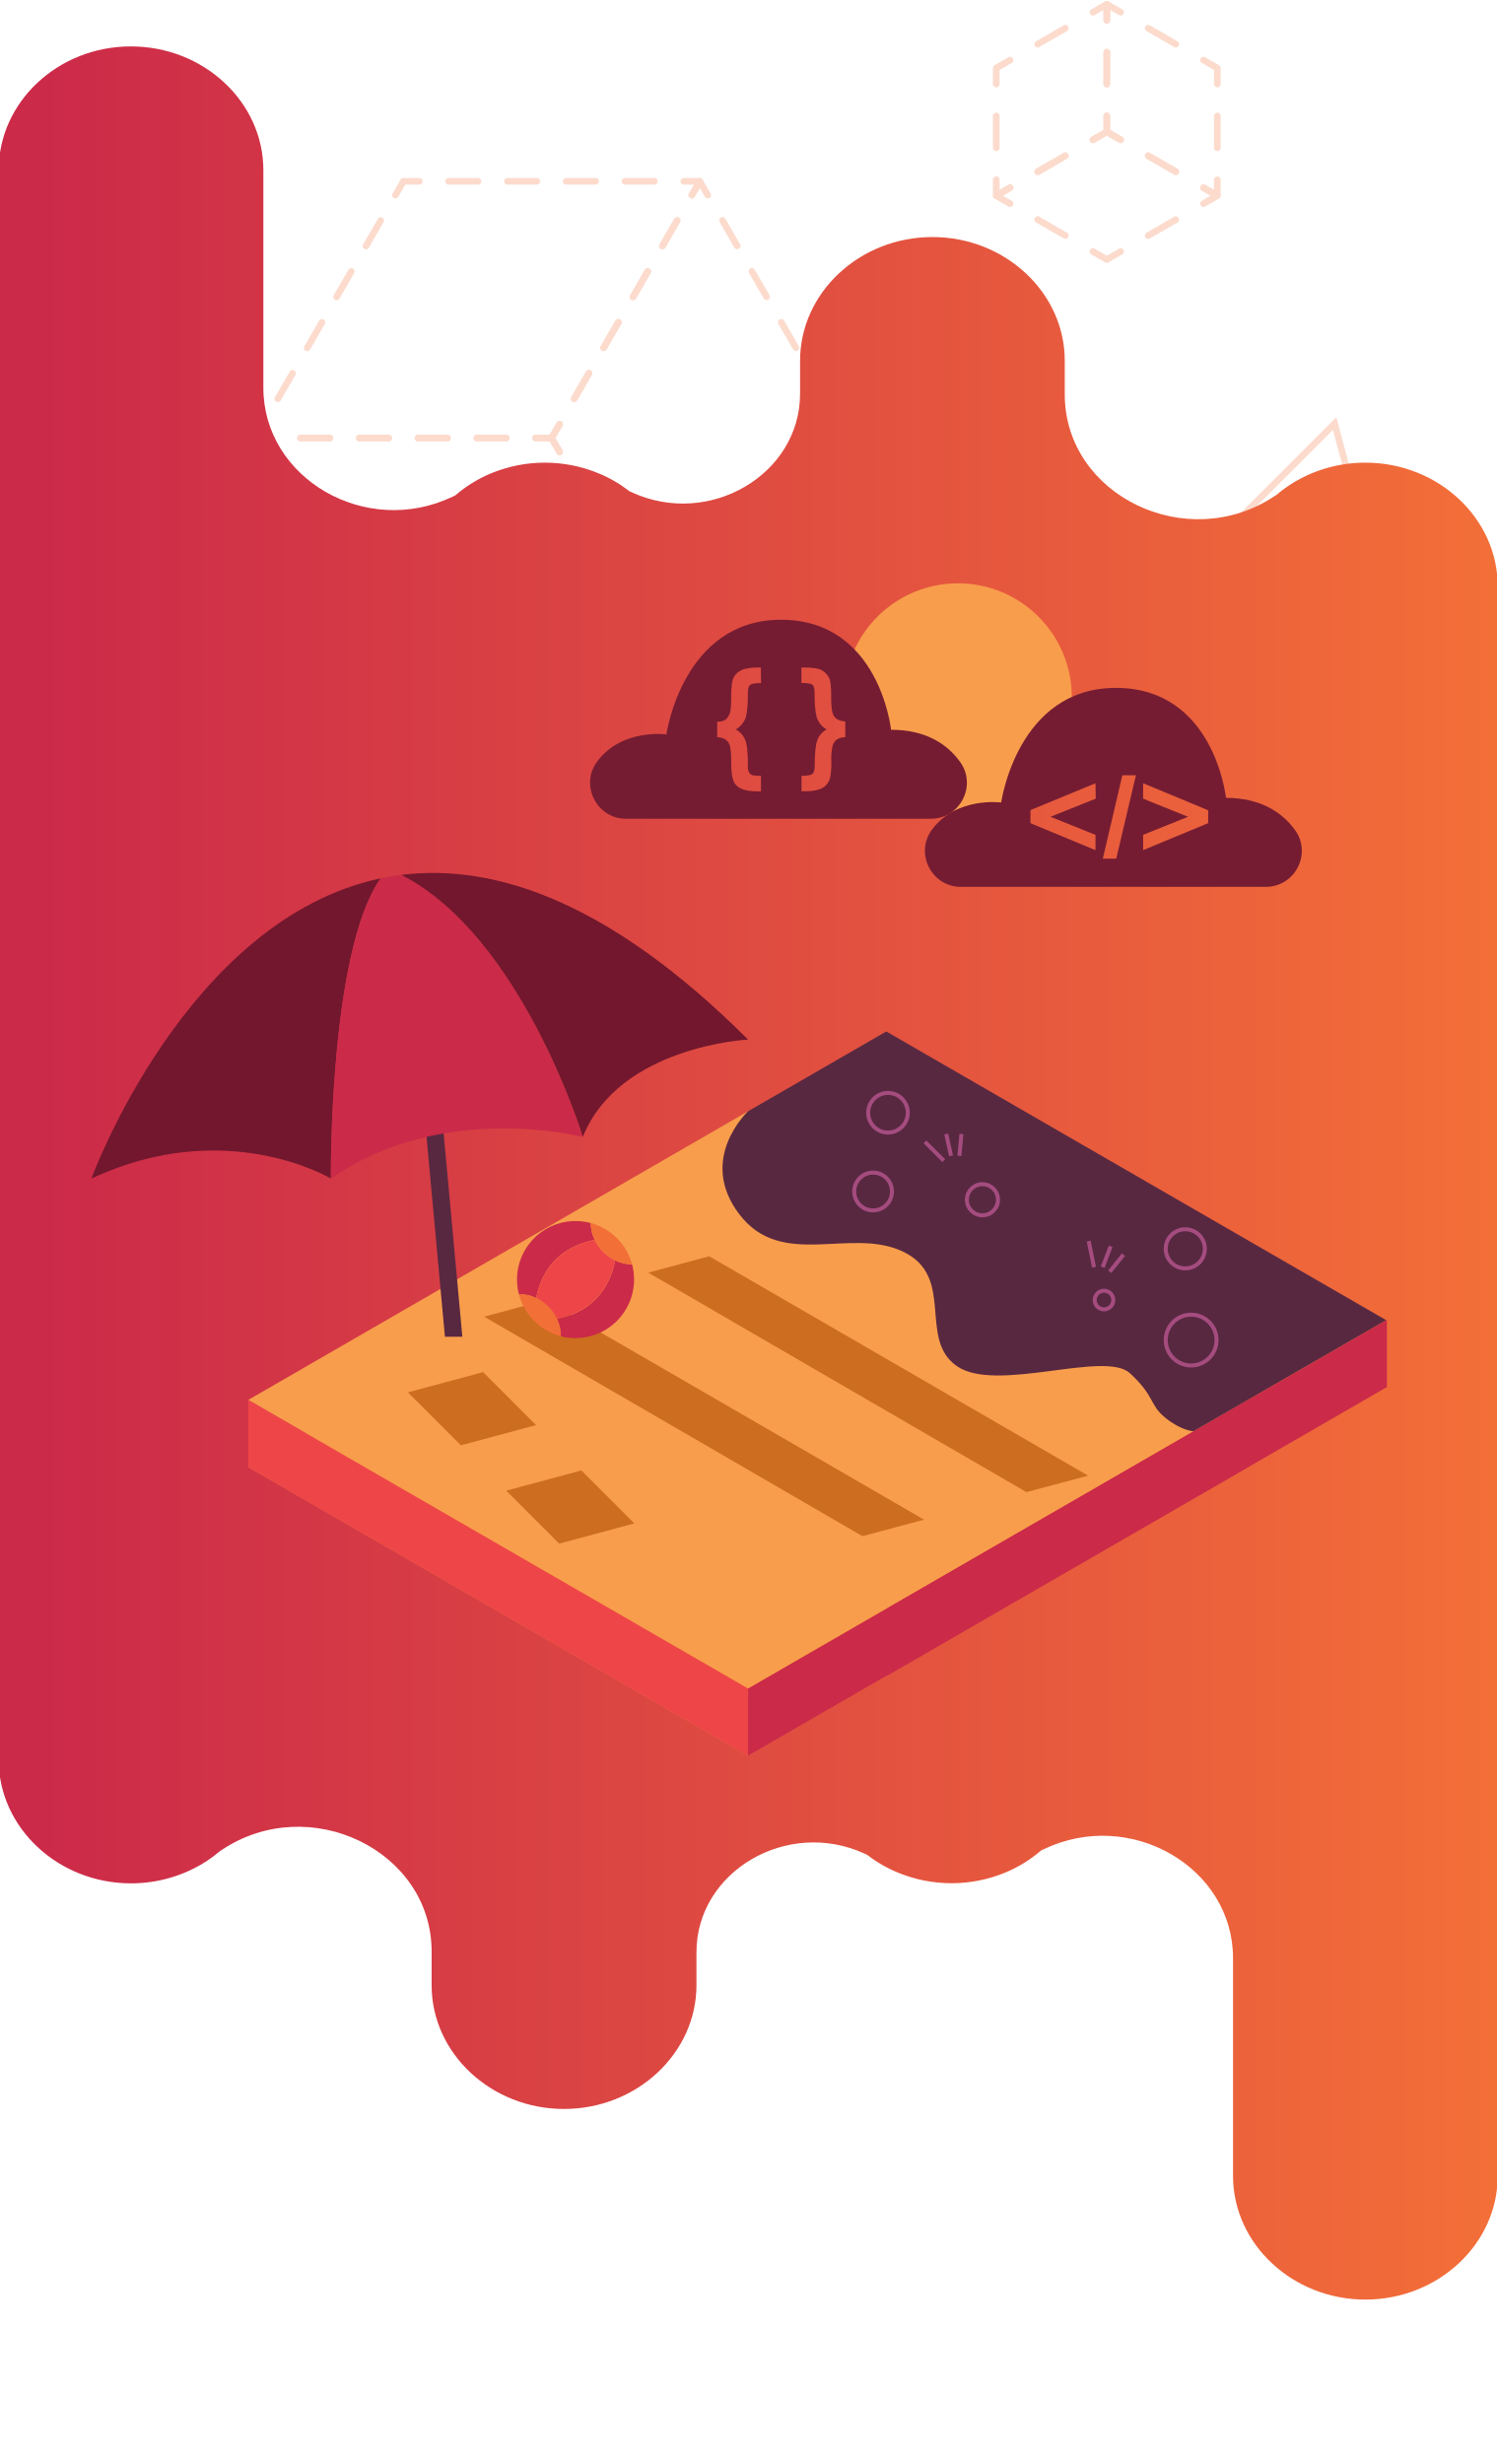
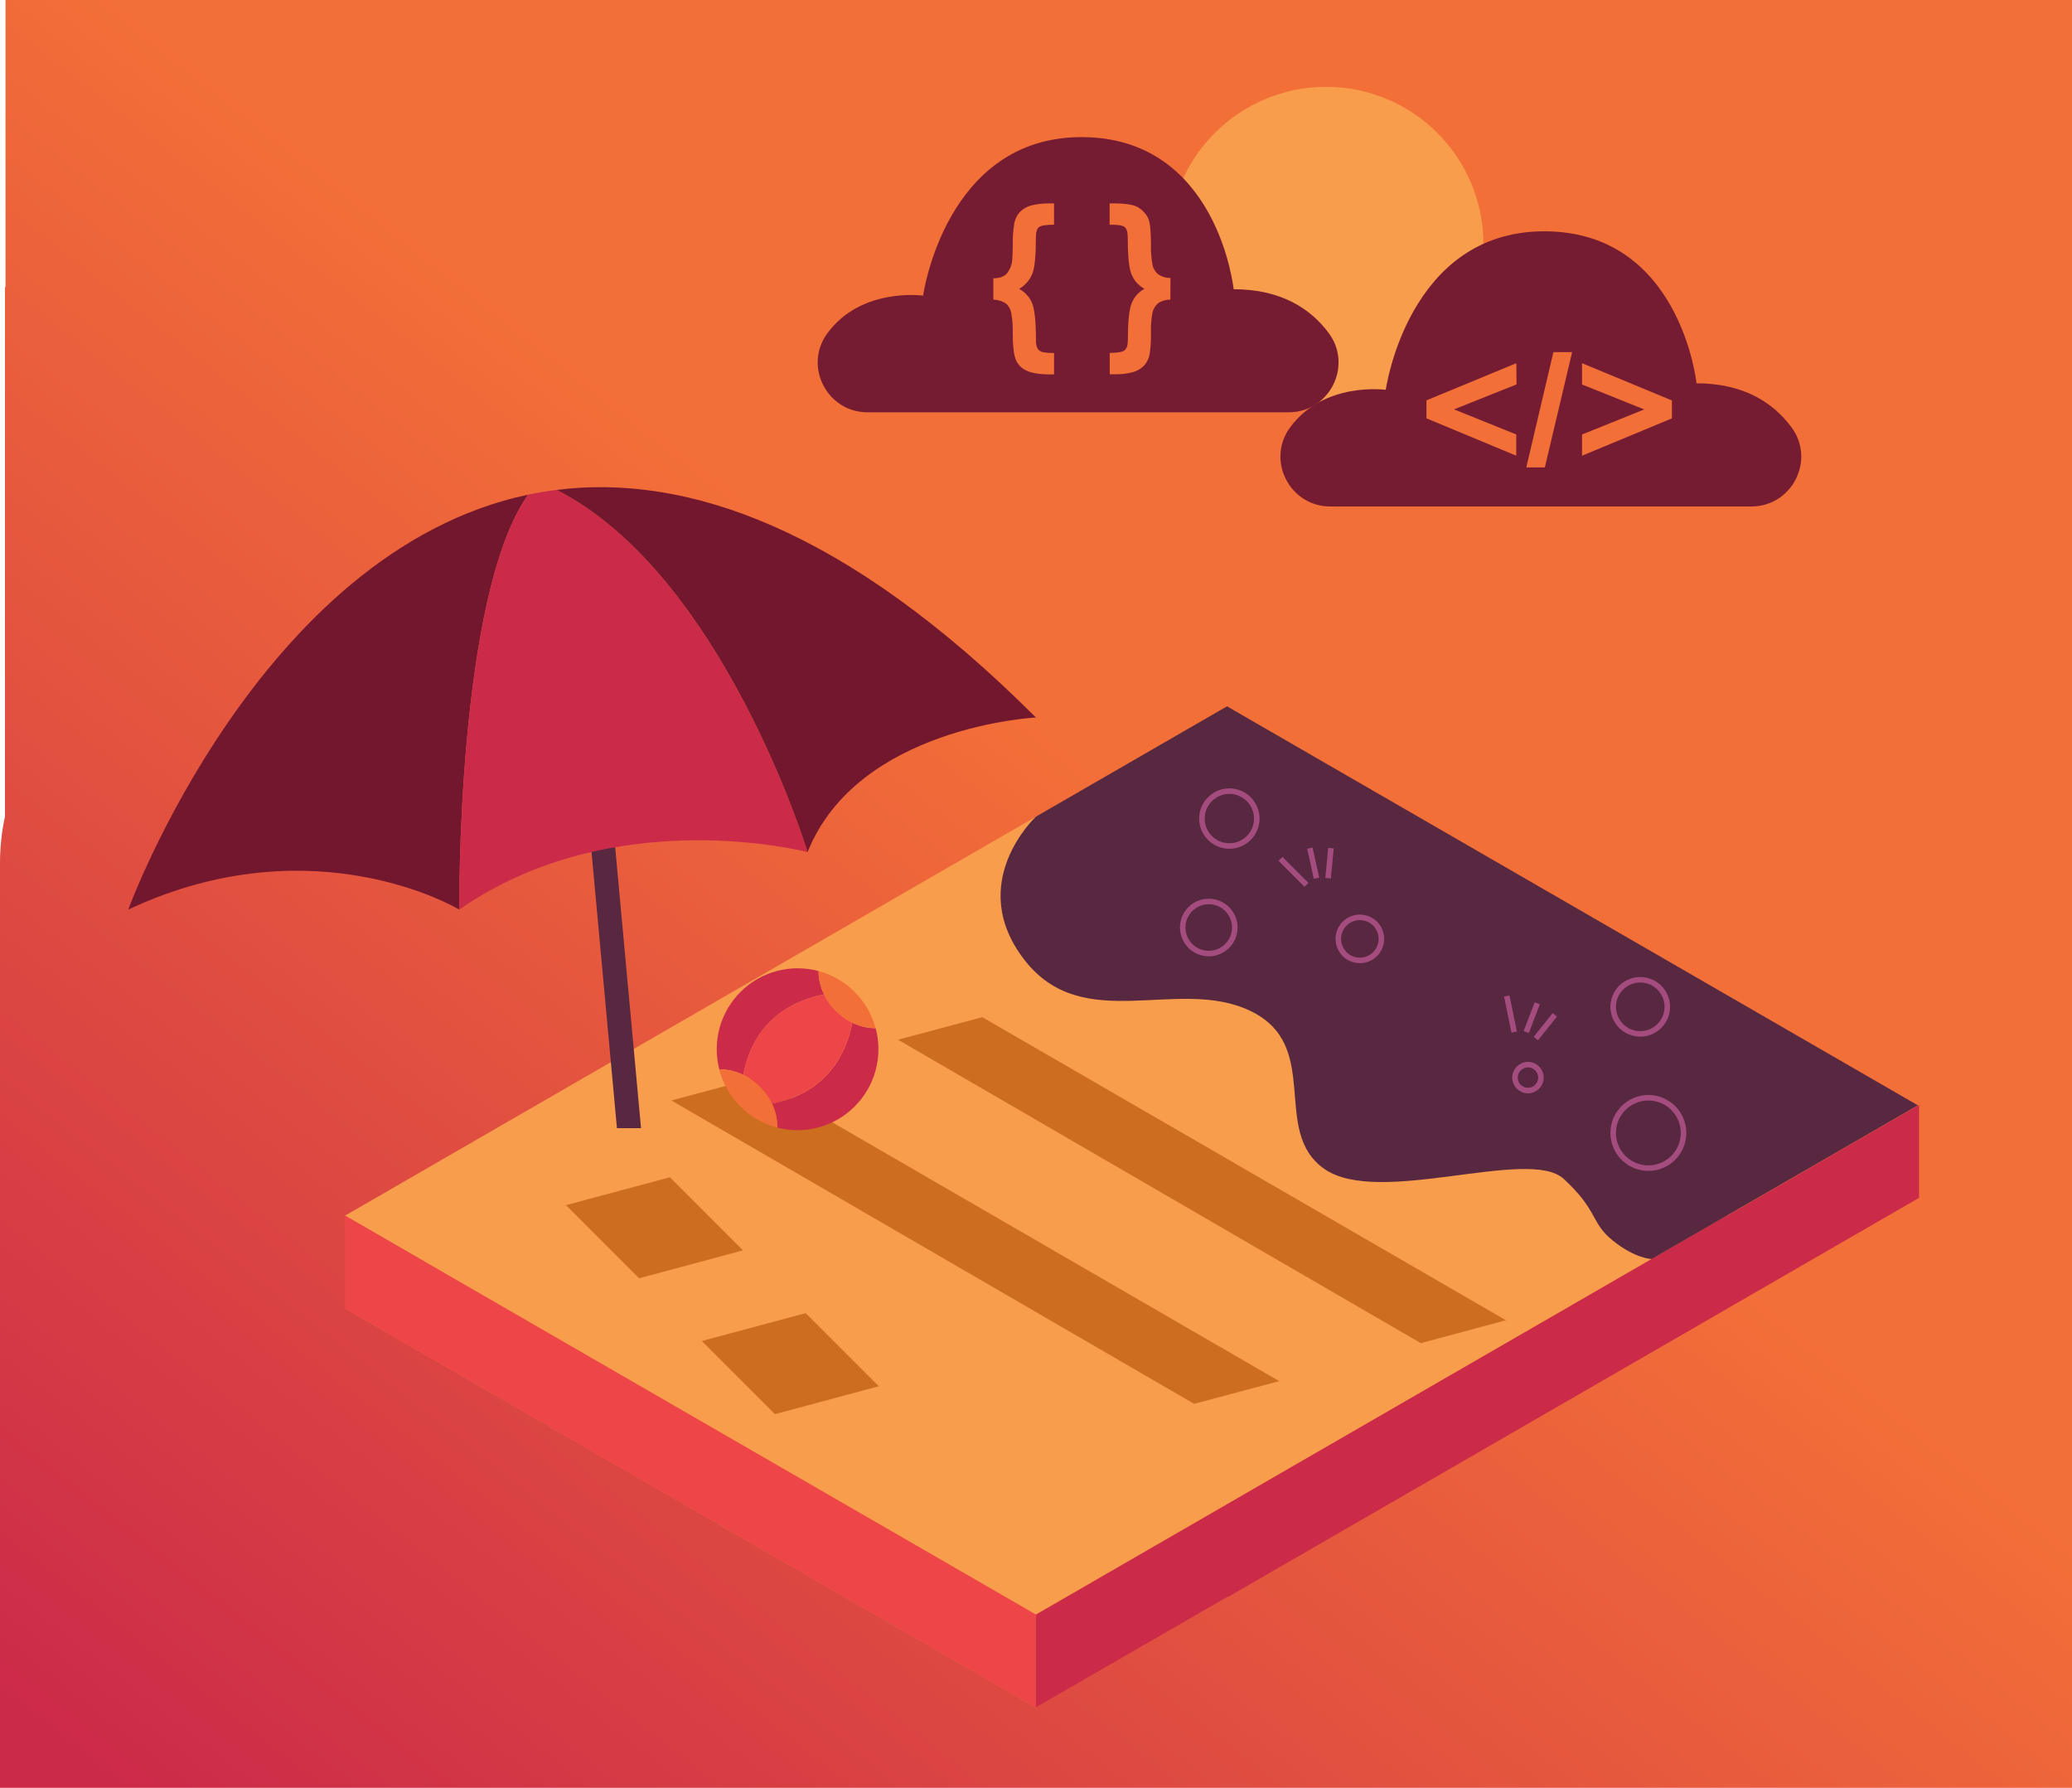
- <svg xmlns="http://www.w3.org/2000/svg" version="1.1" id="Layer_1" x="0px" y="0px" viewBox="0 0 1125 1852.3" style="enable-background:new 0 0 1125 1852.3;" xml:space="preserve">
-   <style type="text/css">
- 	.st0{opacity:0.25;}
- 	.st1{fill:none;stroke:#F36F38;stroke-width:5;stroke-miterlimit:10;}
- 	
- 		.st2{opacity:0.25;fill:none;stroke:#F36F38;stroke-width:5;stroke-linecap:round;stroke-linejoin:round;enable-background:new    ;}
- 	.st3{fill:none;stroke:#F36F38;stroke-width:5;stroke-linecap:round;stroke-linejoin:round;}
- 	.st4{fill:none;stroke:#F36F38;stroke-width:5;stroke-linecap:round;stroke-linejoin:round;stroke-dasharray:22.1,22.1;}
- 	.st5{fill:none;stroke:#F36F38;stroke-width:5;stroke-linecap:round;stroke-linejoin:round;stroke-dasharray:23.97,23.97;}
- 	.st6{fill:url(#SVGID_1_);}
- 	.st7{fill:#F26F38;}
- 	.st8{fill:#F89D4C;}
- 	.st9{fill:#EE4648;}
- 	.st10{fill:#CB2A49;}
- 	.st11{fill:#582841;}
- 	.st12{fill:#72172D;}
- 	.st13{fill:#751C32;}
- 	.st14{fill:#CC6D1F;}
- 	.st15{fill:none;stroke:#A54C7F;stroke-width:3;stroke-miterlimit:10;}
- </style>
-   <g class="st0">
-     <polygon class="st1" points="1045.4,475.3 1003.4,318.4 888.5,433.3  " />
-     <polygon class="st1" points="532.6,672.8 607.5,952.3 812.1,747.7  " />
-   </g>
-   <circle class="st2" cx="238.5" cy="706.9" r="62.1" />
-   <g class="st0">
-     <polyline class="st3" points="631.5,339.7 637.5,329.3 631.5,318.9  " />
-     <line class="st4" x1="620.5" y1="299.7" x2="537.7" y2="156.2" />
-     <polyline class="st3" points="532.1,146.7 526.1,136.3 520.1,146.7  " />
-     <line class="st4" x1="509.1" y1="165.8" x2="426.2" y2="309.3" />
-     <polyline class="st3" points="420.7,318.9 414.7,329.3 420.7,339.7  " />
-     <line class="st4" x1="431.7" y1="358.8" x2="514.6" y2="502.3" />
-     <polyline class="st3" points="520.1,511.9 526.1,522.3 532.1,511.9  " />
-     <line class="st4" x1="543.2" y1="492.8" x2="626" y2="349.2" />
-     <polyline class="st3" points="520.1,146.7 526.1,136.3 514.1,136.3  " />
-     <line class="st4" x1="492" y1="136.3" x2="326.3" y2="136.3" />
-     <polyline class="st3" points="315.3,136.3 303.3,136.3 297.3,146.7  " />
-     <line class="st4" x1="286.2" y1="165.8" x2="203.4" y2="309.3" />
-     <polyline class="st3" points="197.8,318.9 191.8,329.3 203.8,329.3  " />
-     <line class="st4" x1="225.9" y1="329.3" x2="391.6" y2="329.3" />
-     <polyline class="st3" points="402.7,329.3 414.7,329.3 420.7,318.9  " />
-     <line class="st4" x1="431.7" y1="299.7" x2="514.6" y2="156.2" />
-     <polyline class="st3" points="420.7,339.7 414.7,329.3 402.7,329.3  " />
-     <line class="st4" x1="380.6" y1="329.3" x2="214.9" y2="329.3" />
-     <polyline class="st3" points="203.8,329.3 191.8,329.3 197.8,339.7  " />
-     <line class="st4" x1="208.9" y1="358.8" x2="291.7" y2="502.3" />
-     <polyline class="st3" points="297.3,511.9 303.3,522.3 315.3,522.3  " />
-     <line class="st4" x1="337.4" y1="522.3" x2="503.1" y2="522.3" />
-     <polyline class="st3" points="514.1,522.3 526.1,522.3 520.1,511.9  " />
-     <line class="st4" x1="509.1" y1="492.8" x2="426.2" y2="349.2" />
-   </g>
-   <g class="st0">
-     <polyline class="st3" points="821.7,189.1 832.1,195.1 842.5,189.1  " />
-     <line class="st5" x1="863.2" y1="177.1" x2="894.4" y2="159.1" />
-     <polyline class="st3" points="904.8,153.1 915.2,147.1 904.8,141.1  " />
-     <line class="st5" x1="884" y1="129.1" x2="852.9" y2="111.1" />
-     <polyline class="st3" points="842.5,105.1 832.1,99.1 821.7,105.1  " />
-     <line class="st5" x1="800.9" y1="117.1" x2="769.8" y2="135.1" />
-     <polyline class="st3" points="759.4,141.1 749,147.1 759.4,153.1  " />
-     <line class="st5" x1="780.2" y1="165.1" x2="811.3" y2="183.1" />
-     <polyline class="st3" points="904.8,141.1 915.2,147.1 915.2,135.1  " />
-     <line class="st5" x1="915.2" y1="111.1" x2="915.2" y2="75.2" />
-     <polyline class="st3" points="915.2,63.2 915.2,51.2 904.8,45.2  " />
-     <line class="st5" x1="884" y1="33.2" x2="852.9" y2="15.2" />
-     <polyline class="st3" points="842.5,9.2 832.1,3.2 832.1,15.2  " />
-     <line class="st5" x1="832.1" y1="39.2" x2="832.1" y2="75.2" />
-     <polyline class="st3" points="832.1,87.1 832.1,99.1 842.5,105.1  " />
-     <line class="st5" x1="863.2" y1="117.1" x2="894.4" y2="135.1" />
-     <polyline class="st3" points="821.7,105.1 832.1,99.1 832.1,87.1  " />
-     <line class="st5" x1="832.1" y1="63.2" x2="832.1" y2="27.2" />
-     <polyline class="st3" points="832.1,15.2 832.1,3.2 821.7,9.2  " />
-     <line class="st5" x1="800.9" y1="21.2" x2="769.8" y2="39.2" />
-     <polyline class="st3" points="759.4,45.2 749,51.2 749,63.2  " />
-     <line class="st5" x1="749" y1="87.2" x2="749" y2="123.1" />
-     <polyline class="st3" points="749,135.1 749,147.1 759.4,141.1  " />
-     <line class="st5" x1="780.2" y1="129.1" x2="811.3" y2="111.1" />
-   </g>
-   <linearGradient id="SVGID_1_" gradientUnits="userSpaceOnUse" x1="-1" y1="970.188" x2="1126.05" y2="970.188" gradientTransform="matrix(1 0 0 -1 0 1852)">
-     <stop offset="3.000000e-02" style="stop-color:#CC2A49" />
-     <stop offset="1" style="stop-color:#F36F38" />
-   </linearGradient>
-   <path class="st6" d="M1026.5,347.8L1026.5,347.8c-20.6,0-40.6,6-57.4,17.1l0,0c-3.3,2.2-6.4,4.5-9.3,7l-1.2,0.8  c-66,44.4-158.1-0.2-158.1-76.2v-25.3c0-51.2-44.8-93-99.5-93l0,0c-54.8,0-99.5,41.9-99.5,93v24.8c0,60.7-68.2,100.9-126.5,74.1  l-1.9-0.9c-7.1-5.5-14.9-10.1-23.4-13.5c-12.6-5.2-26.3-7.9-40.1-7.9l0,0c-13.8,0-27.4,2.7-40.1,7.9c-10,4.1-19.2,9.8-27.2,16.7  l-2.1,1c-65,31.1-142.2-13.6-142.2-81.9V127.9c0-51.2-44.8-93-99.5-93l0,0C43.7,34.8-1,76.7-1,127.9v1194.9c0,51.2,44.8,93,99.5,93  l0,0c20.6,0,40.6-6,57.4-17.1l0,0c3.3-2.2,6.4-4.5,9.3-7l1.2-0.8c66-44.4,158.1,0.2,158.1,76.2v25.3c0,51.2,44.8,93,99.5,93l0,0  c54.8,0,99.6-41.9,99.6-93v-24.8c0-60.7,68.2-100.9,126.5-74.1l1.9,0.9c7.1,5.5,14.9,10,23.3,13.4c12.6,5.2,26.3,7.9,40.1,7.9l0,0  c13.8,0,27.4-2.7,40.1-7.9c10-4.1,19.2-9.8,27.2-16.7l2.1-1c65-31.1,142.2,13.6,142.2,81.9v163.7c0,51.2,44.8,93,99.5,93l0,0  c54.8,0,99.5-41.9,99.5-93V440.9C1126.1,389.7,1081.3,347.8,1026.5,347.8z" />
-   <g>
-     <polygon class="st7" points="562.4,886 186.6,1102.9 562.4,1319.9 938.2,1102.9  " />
-     <polygon class="st8" points="562.4,835.4 186.6,1052.4 562.4,1269.4 938.2,1052.4  " />
-     <polygon class="st9" points="186.6,1052.4 186.6,1102.9 562.4,1319.9 562.4,1269.4  " />
-     <polygon class="st10" points="938.2,1052.4 938.2,1102.9 562.4,1319.9 562.4,1269.4  " />
-     <polygon class="st10" points="1042.7,992.2 1042.7,1042.7 666.9,1259.7 666.9,1209.2  " />
-     <polygon class="st11" points="334.5,1004.9 308.3,720.2 321.4,720.2 347.6,1004.9  " />
-     <path class="st12" d="M286.2,660.3C139.8,691.2,68.7,886,68.7,886c101.3-47.5,180.1,0,180.1,0S247.2,715.4,286.2,660.3z" />
-     <path class="st10" d="M301.7,657.7c-5.3,0.7-10.4,1.5-15.5,2.6c-39,55.1-37.5,225.7-37.5,225.7c84.4-58.8,189.4-31.3,189.4-31.3   S392.1,703.8,301.7,657.7z" />
-     <path class="st12" d="M301.7,657.7c90.4,46,136.5,196.9,136.5,196.9c27.4-68.3,124.2-73.1,124.2-73.1   C458.9,678.1,372.2,648.9,301.7,657.7z" />
-     <path class="st11" d="M1042.1,992.4l-375.8-217l-103.9,60l0,0c-0.5,0.5-38.3,36-6.5,77.5c31.9,41.8,83.7,9.1,123.2,28.1   s10.7,65.4,40.3,86c29.7,20.5,111.1-12.2,130.1,5.3c19,17.5,14.4,23.6,26.6,33.5c12.2,9.9,21.2,10.1,21.2,10.1l14.2-8.2l0,0   L1042.1,992.4z" />
-     <circle class="st8" cx="720.2" cy="524.1" r="85.6" />
-     <path class="st13" d="M921.7,599.8c0,0-8.6-82.7-82.8-82.7s-86.2,86.2-86.2,86.2s-33.7-4.7-52.2,20.6c-13,17.9,0.2,43.2,22.4,42.8   h228.7c22.3,0,35.1-25.5,21.6-43.3C963.5,610.5,947.6,599.8,921.7,599.8z M823.8,600.4l-34,13.6l33.8,13.6v11.5l-48.9-20.3V609   l48.9-20.2L823.8,600.4z M839.2,645.5h-10.1l14.7-62.7H854L839.2,645.5z M908.3,618.8l-48.9,20.3v-11.5l33.8-13.6l-33.8-13.6v-11.6   l48.9,20.3L908.3,618.8z" />
-     <path class="st13" d="M669.9,548.6c0,0-8.6-82.7-82.7-82.7S501,552.1,501,552.1s-33.7-4.7-52.2,20.6c-13.1,17.9,0.2,43.2,22.3,42.8   h228.7c22.3,0,35.1-25.5,21.6-43.3C711.8,559.2,695.9,548.6,669.9,548.6z M572.2,513.5c-4.3,0-7,0.4-8.2,1.3   c-1.2,0.9-1.7,2.8-1.7,5.7c0,9.5-0.6,15.9-1.8,19.3c-1.4,3.6-4,6.6-7.3,8.6c3,1.6,5.4,4.1,6.8,7.2c1.6,3.2,2.3,10.1,2.3,20.6   c-0.2,1.7,0.2,3.3,1,4.8c0.7,0.9,1.6,1.5,2.7,1.8c2,0.4,4.1,0.5,6.1,0.4v11.7h-2.5c-5.6,0-9.8-0.7-12.7-2.2   c-2.7-1.2-4.8-3.5-5.7-6.3c-1-2.7-1.5-7.4-1.5-14.1c0.1-3.7-0.2-7.4-0.8-11c-0.4-2-1.5-3.8-3-5.1c-2-1.3-4.3-2-6.7-2v-11.6   c3.6,0,6.2-1,7.7-3.1c1.5-2,2.3-4.3,2.5-6.8c0.2-2.5,0.3-5.3,0.3-8.3c-0.1-4,0.2-8,0.8-11.9c0.4-2.2,1.5-4.3,3-6   c1.7-1.6,3.7-2.8,5.9-3.5c3.3-0.8,6.7-1.2,10.1-1.2h2.5L572.2,513.5z M635.5,554.2c-2.4-0.1-4.7,0.6-6.6,1.9   c-1.6,1.3-2.7,3.1-3.1,5.1c-0.7,3.6-1,7.3-0.8,11c0.1,4-0.1,8-0.8,11.9c-0.4,2.2-1.5,4.3-3,6c-1.7,1.7-3.7,2.9-6,3.5   c-3.3,0.9-6.7,1.3-10.1,1.2h-2.5v-11.6c4.1,0,6.8-0.4,8-1.3s1.9-2.8,1.9-5.7c0-9.3,0.6-15.7,1.8-19.3c1.2-3.7,3.8-6.7,7.2-8.6   c-3.6-1.9-6.3-5.3-7.5-9.2c-1.1-3.7-1.6-10-1.6-18.7c0-3.1-0.6-5-1.8-5.8c-1.2-0.8-3.9-1.2-8.1-1.2v-11.6h2.5   c6.5,0,10.9,0.8,13.3,2.3c2.2,1.4,3.9,3.3,5.1,5.6c1,2.2,1.6,7,1.5,14.5c-0.1,3.7,0.2,7.4,0.8,11c0.4,2,1.5,3.8,3.1,5.1   c2,1.3,4.3,2,6.7,2L635.5,554.2z" />
-     <path class="st14" d="M476.9,1145.2l-56.5,15.2l-39.8-39.8l56.5-15.2L476.9,1145.2z M403,1071.3l-56.5,15.2l-39.8-39.8l56.5-15.2   L403,1071.3z" />
-     <path class="st14" d="M648.4,1154.8l-284.4-165l45.8-12.3l284.9,164.9L648.4,1154.8z" />
-     <path class="st14" d="M771.7,1121.7l-284.3-165l45.8-12.3L818,1109.3L771.7,1121.7z" />
-     <path class="st10" d="M403.1,975.8c6-30.7,28.2-40.7,44-43.7c-2-3.9-3-8.3-3-12.7c-23.5-6.3-47.6,7.6-53.9,31.1   c-2,7.3-2,15-0.1,22.4C394.6,972.8,399.1,973.8,403.1,975.8z" />
-     <path class="st10" d="M463.8,993c11.1-11.1,15.5-27.3,11.4-42.5c-4.4,0-8.7-1.1-12.7-3c-3.1,15.8-13,38-43.8,44   c2,4.1,3,8.5,2.9,13.1C436.8,1008.4,452.8,1004,463.8,993z" />
-     <path class="st9" d="M447.1,932.1c-15.8,3.1-38,13-44,43.7c6.8,3.3,12.3,8.8,15.6,15.6c30.7-6,40.6-28.2,43.8-44   C455.8,944.2,450.4,938.8,447.1,932.1L447.1,932.1z" />
-     <path class="st7" d="M463.8,930.8c-5.4-5.5-12.2-9.4-19.7-11.4c0,4.4,1.1,8.7,3,12.7c3.3,6.7,8.7,12.1,15.4,15.4   c3.9,2,8.3,3,12.7,3C473.2,943,469.3,936.2,463.8,930.8z" />
-     <path class="st7" d="M418.8,991.4c-3.3-6.8-8.8-12.3-15.6-15.6c-4.1-2-8.5-3-13.1-2.9c4,15.5,16.1,27.6,31.6,31.6   C421.8,1000,420.8,995.5,418.8,991.4z" />
-     <circle class="st15" cx="667.6" cy="836.5" r="14.9" />
-     <circle class="st15" cx="656.4" cy="895.7" r="14.2" />
-     <circle class="st15" cx="738.6" cy="901.9" r="11.7" />
-     <circle class="st15" cx="891.1" cy="938.8" r="14.7" />
-     <circle class="st15" cx="830" cy="977.3" r="7" />
-     <circle class="st15" cx="895.5" cy="1007.4" r="19.1" />
-     <line class="st15" x1="695.4" y1="858.4" x2="709.5" y2="872.5" />
-     <line class="st15" x1="711.4" y1="852.5" x2="715" y2="868.9" />
-     <line class="st15" x1="722.8" y1="852.5" x2="721.3" y2="868.9" />
-     <line class="st15" x1="818.5" y1="933" x2="822.5" y2="952.6" />
-     <line class="st15" x1="835" y1="936.9" x2="829" y2="952.6" />
-     <line class="st15" x1="844.6" y1="943.2" x2="834.3" y2="956" />
-   </g>
+ <svg xmlns="http://www.w3.org/2000/svg" id="Layer_1" data-name="Layer 1" viewBox="0 0 1127 972.29">
+   <defs>
+     <style>.cls-1{fill:url(#linear-gradient);}.cls-2{fill:#f26f38;}.cls-3{fill:#f89d4c;}.cls-4{fill:#ee4648;}.cls-5{fill:#cb2a49;}.cls-6{fill:#582841;}.cls-7{fill:#72172d;}.cls-8{fill:#751c32;}.cls-9{fill:#cc6d1f;}.cls-10{fill:none;stroke:#a54c7f;stroke-miterlimit:10;stroke-width:3px;}</style>
+     <linearGradient id="linear-gradient" x1="120.49" y1="277.8" x2="610.77" y2="-343.89" gradientTransform="translate(0 772)" gradientUnits="userSpaceOnUse">
+       <stop offset="0.03" stop-color="#cc2a49" />
+       <stop offset="1" stop-color="#f36f38" />
+     </linearGradient>
+   </defs>
+   <path class="cls-1" d="M3,0V156.12H2.7V444.05A120.57,120.57,0,0,0,0,469.48V972.29H1127V0Z" />
+   <polygon class="cls-2" points="563.46 494.66 187.67 711.62 563.46 928.59 939.25 711.62 563.46 494.66" />
+   <polygon class="cls-3" points="563.46 444.15 187.67 661.11 563.46 878.08 939.25 661.11 563.46 444.15" />
+   <polygon class="cls-4" points="187.67 661.11 187.67 711.62 563.46 928.59 563.46 878.08 187.67 661.11" />
+   <polygon class="cls-5" points="939.25 661.11 939.25 711.62 563.46 928.59 563.46 878.08 939.25 661.11" />
+   <polygon class="cls-5" points="1043.81 600.92 1043.81 651.43 668.02 868.4 668.02 817.88 1043.81 600.92" />
+   <polygon class="cls-6" points="335.57 613.55 309.36 328.88 322.47 328.88 348.67 613.55 335.57 613.55" />
+   <path class="cls-7" d="M287.28,269C140.92,299.92,69.75,494.66,69.75,494.66c101.27-47.53,180.05,0,180.05,0S248.27,324.14,287.28,269Z" />
+   <path class="cls-5" d="M302.78,266.41q-7.9,1-15.5,2.6c-39,55.13-37.45,225.65-37.45,225.65,84.4-58.77,189.42-31.25,189.42-31.25S393.2,312.45,302.78,266.41Z" />
+   <path class="cls-7" d="M302.78,266.41c90.42,46,136.49,196.94,136.49,196.94,27.35-68.29,124.18-73.15,124.18-73.15C460,286.79,373.29,257.62,302.78,266.41Z" />
+   <path class="cls-6" d="M1043.18,601.12l-375.79-217-103.94,60h0c-.49.46-38.29,36-6.54,77.52,31.94,41.84,83.67,9.13,123.22,28.14s10.66,65.42,40.32,86,111.06-12.17,130.07,5.33,14.43,23.58,26.62,33.48,21.23,10.12,21.23,10.12l14.15-8.17h0Z" />
+   <circle class="cls-3" cx="721.3" cy="132.79" r="85.56" />
+   <path class="cls-8" d="M922.77,208.46s-8.62-82.67-82.83-82.67S753.75,212,753.75,212s-33.71-4.74-52.16,20.61c-13,17.94.16,43.16,22.35,42.82H952.61c22.3,0,35.09-25.53,21.63-43.29C964.57,219.18,948.69,208.46,922.77,208.46Zm-97.89.59-34,13.58,33.83,13.65v11.53L775.87,227.5v-9.76l48.89-20.22Zm15.39,45.13H830.18l14.74-62.67h10.19Zm69.11-26.65L860.5,247.84V236.31l33.83-13.64L860.5,209.08V197.52l48.89,20.26Z" />
+   <path class="cls-8" d="M671,157.29s-8.56-82.72-82.74-82.72-86.18,86.21-86.18,86.21-33.72-4.74-52.16,20.61c-13.05,17.94.16,43.17,22.34,42.83H700.94c22.32,0,35.09-25.53,21.63-43.29C712.88,168,697,157.29,671,157.29Zm-97.69-35.1c-4.29,0-7,.45-8.17,1.31s-1.7,2.78-1.7,5.71q0,14.25-1.79,19.29a17,17,0,0,1-7.3,8.6,15.81,15.81,0,0,1,6.79,7.19q2.33,4.83,2.33,20.63a8.43,8.43,0,0,0,1,4.8,4.6,4.6,0,0,0,2.71,1.78,28.72,28.72,0,0,0,6.14.44V203.6h-2.55q-8.37,0-12.67-2.16a11,11,0,0,1-5.75-6.29q-1.5-4.07-1.49-14.08a53.65,53.65,0,0,0-.85-11,8.5,8.5,0,0,0-3-5.1,12,12,0,0,0-6.71-2V151.34q5.44,0,7.73-3.09a13.42,13.42,0,0,0,2.55-6.79c.18-2.55.29-5.28.29-8.27a62.33,62.33,0,0,1,.85-11.89,12.27,12.27,0,0,1,3-6,14,14,0,0,1,5.94-3.51,37.08,37.08,0,0,1,10.11-1.16h2.55Zm63.28,40.75a11.43,11.43,0,0,0-6.62,1.94,9.16,9.16,0,0,0-3.1,5.1,49.73,49.73,0,0,0-.85,11,64.81,64.81,0,0,1-.77,11.89,12.53,12.53,0,0,1-3,6,13.33,13.33,0,0,1-6,3.5,35.13,35.13,0,0,1-10.1,1.17h-2.55V191.92c4.09,0,6.79-.44,8-1.35s1.87-2.78,1.87-5.66q0-13.9,1.8-19.28a15.3,15.3,0,0,1,7.22-8.56,15.53,15.53,0,0,1-7.49-9.19q-1.61-5.59-1.6-18.67c0-3.06-.6-5-1.78-5.84s-3.88-1.21-8.08-1.16V110.62h2.55c6.52,0,10.94.79,13.3,2.33a14.62,14.62,0,0,1,5.09,5.61q1.56,3.25,1.55,14.51a53,53,0,0,0,.85,11,8.59,8.59,0,0,0,3.1,5.1,11.45,11.45,0,0,0,6.66,2Z" />
+   <path class="cls-9" d="M478,753.89l-56.49,15.17L381.72,729.3l56.49-15.17ZM404.12,680l-56.5,15.17-39.76-39.77,56.5-15.16Z" />
+   <path class="cls-9" d="M649.52,763.46l-284.36-165L411,586.22,695.8,751.11Z" />
+   <path class="cls-9" d="M772.79,730.44l-284.34-165,45.83-12.27L819.11,718Z" />
+   <path class="cls-5" d="M404.24,584.52c6-30.73,28.18-40.65,44-43.75a28.93,28.93,0,0,1-3-12.68,44,44,0,0,0-54,53.48A28.75,28.75,0,0,1,404.24,584.52Z" />
+   <path class="cls-5" d="M464.9,601.71a44,44,0,0,0,11.39-42.51,28.87,28.87,0,0,1-12.67-3c-3.12,15.8-13,38-43.76,44a28.7,28.7,0,0,1,2.94,13.06A44,44,0,0,0,464.9,601.71Z" />
+   <path class="cls-4" d="M448.22,540.77c-15.8,3.1-38,13-44,43.75a33.79,33.79,0,0,1,15.62,15.62c30.73-6,40.64-28.17,43.76-44a33.78,33.78,0,0,1-15.4-15.4Z" />
+   <path class="cls-2" d="M464.9,539.49a43.76,43.76,0,0,0-19.71-11.4,28.93,28.93,0,0,0,3,12.68,33.78,33.78,0,0,0,15.4,15.4,28.87,28.87,0,0,0,12.67,3A43.94,43.94,0,0,0,464.9,539.49Z" />
+   <path class="cls-2" d="M419.86,600.14a33.79,33.79,0,0,0-15.62-15.62,28.87,28.87,0,0,0-13.07-2.94,44.09,44.09,0,0,0,31.63,31.63A28.71,28.71,0,0,0,419.86,600.14Z" />
+   <circle class="cls-10" cx="668.67" cy="445.17" r="14.92" />
+   <circle class="cls-10" cx="657.47" cy="504.41" r="14.16" />
+   <circle class="cls-10" cx="739.65" cy="510.6" r="11.71" />
+   <circle class="cls-10" cx="892.16" cy="547.55" r="14.72" />
+   <circle class="cls-10" cx="831.09" cy="586.03" r="7.05" />
+   <circle class="cls-10" cx="896.58" cy="616.13" r="19.14" />
+   <line class="cls-10" x1="696.46" y1="467.06" x2="710.61" y2="481.2" />
+   <line class="cls-10" x1="712.47" y1="461.24" x2="716.07" y2="477.61" />
+   <line class="cls-10" x1="723.92" y1="461.24" x2="722.39" y2="477.61" />
+   <line class="cls-10" x1="819.57" y1="541.66" x2="823.58" y2="561.26" />
+   <line class="cls-10" x1="836.14" y1="545.61" x2="830.13" y2="561.27" />
+   <line class="cls-10" x1="845.69" y1="551.91" x2="835.41" y2="564.74" />
</svg>
